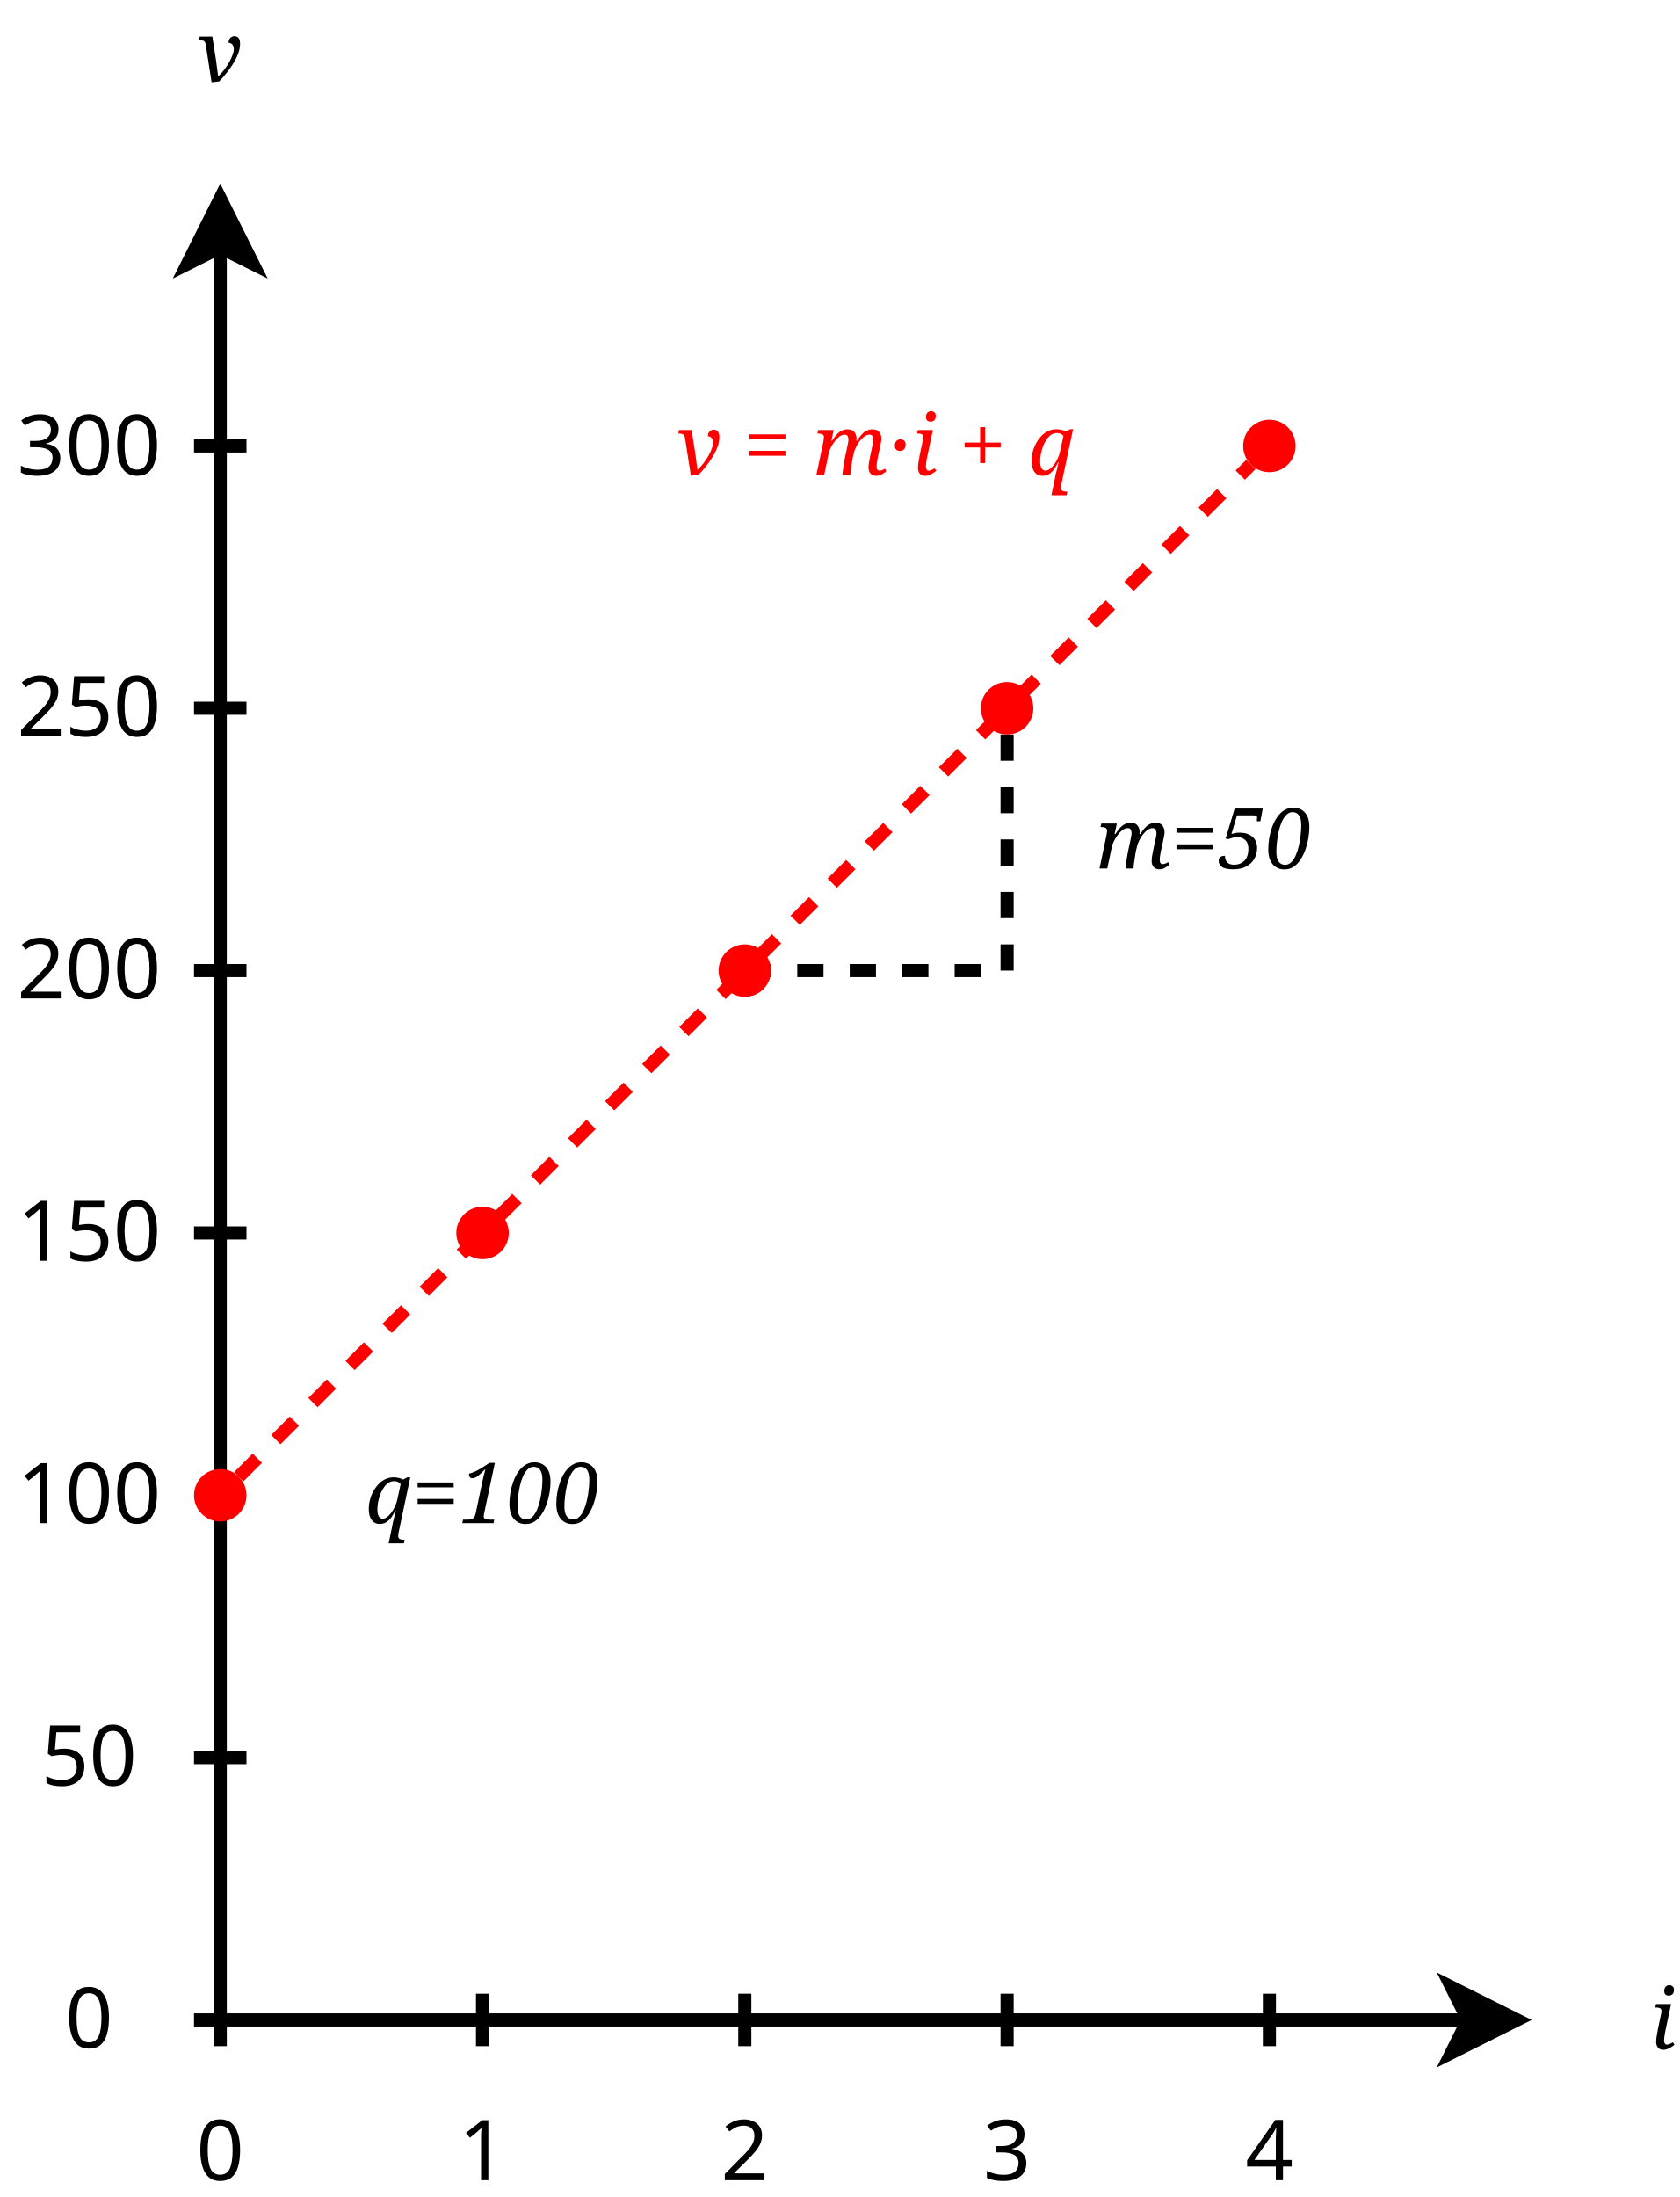
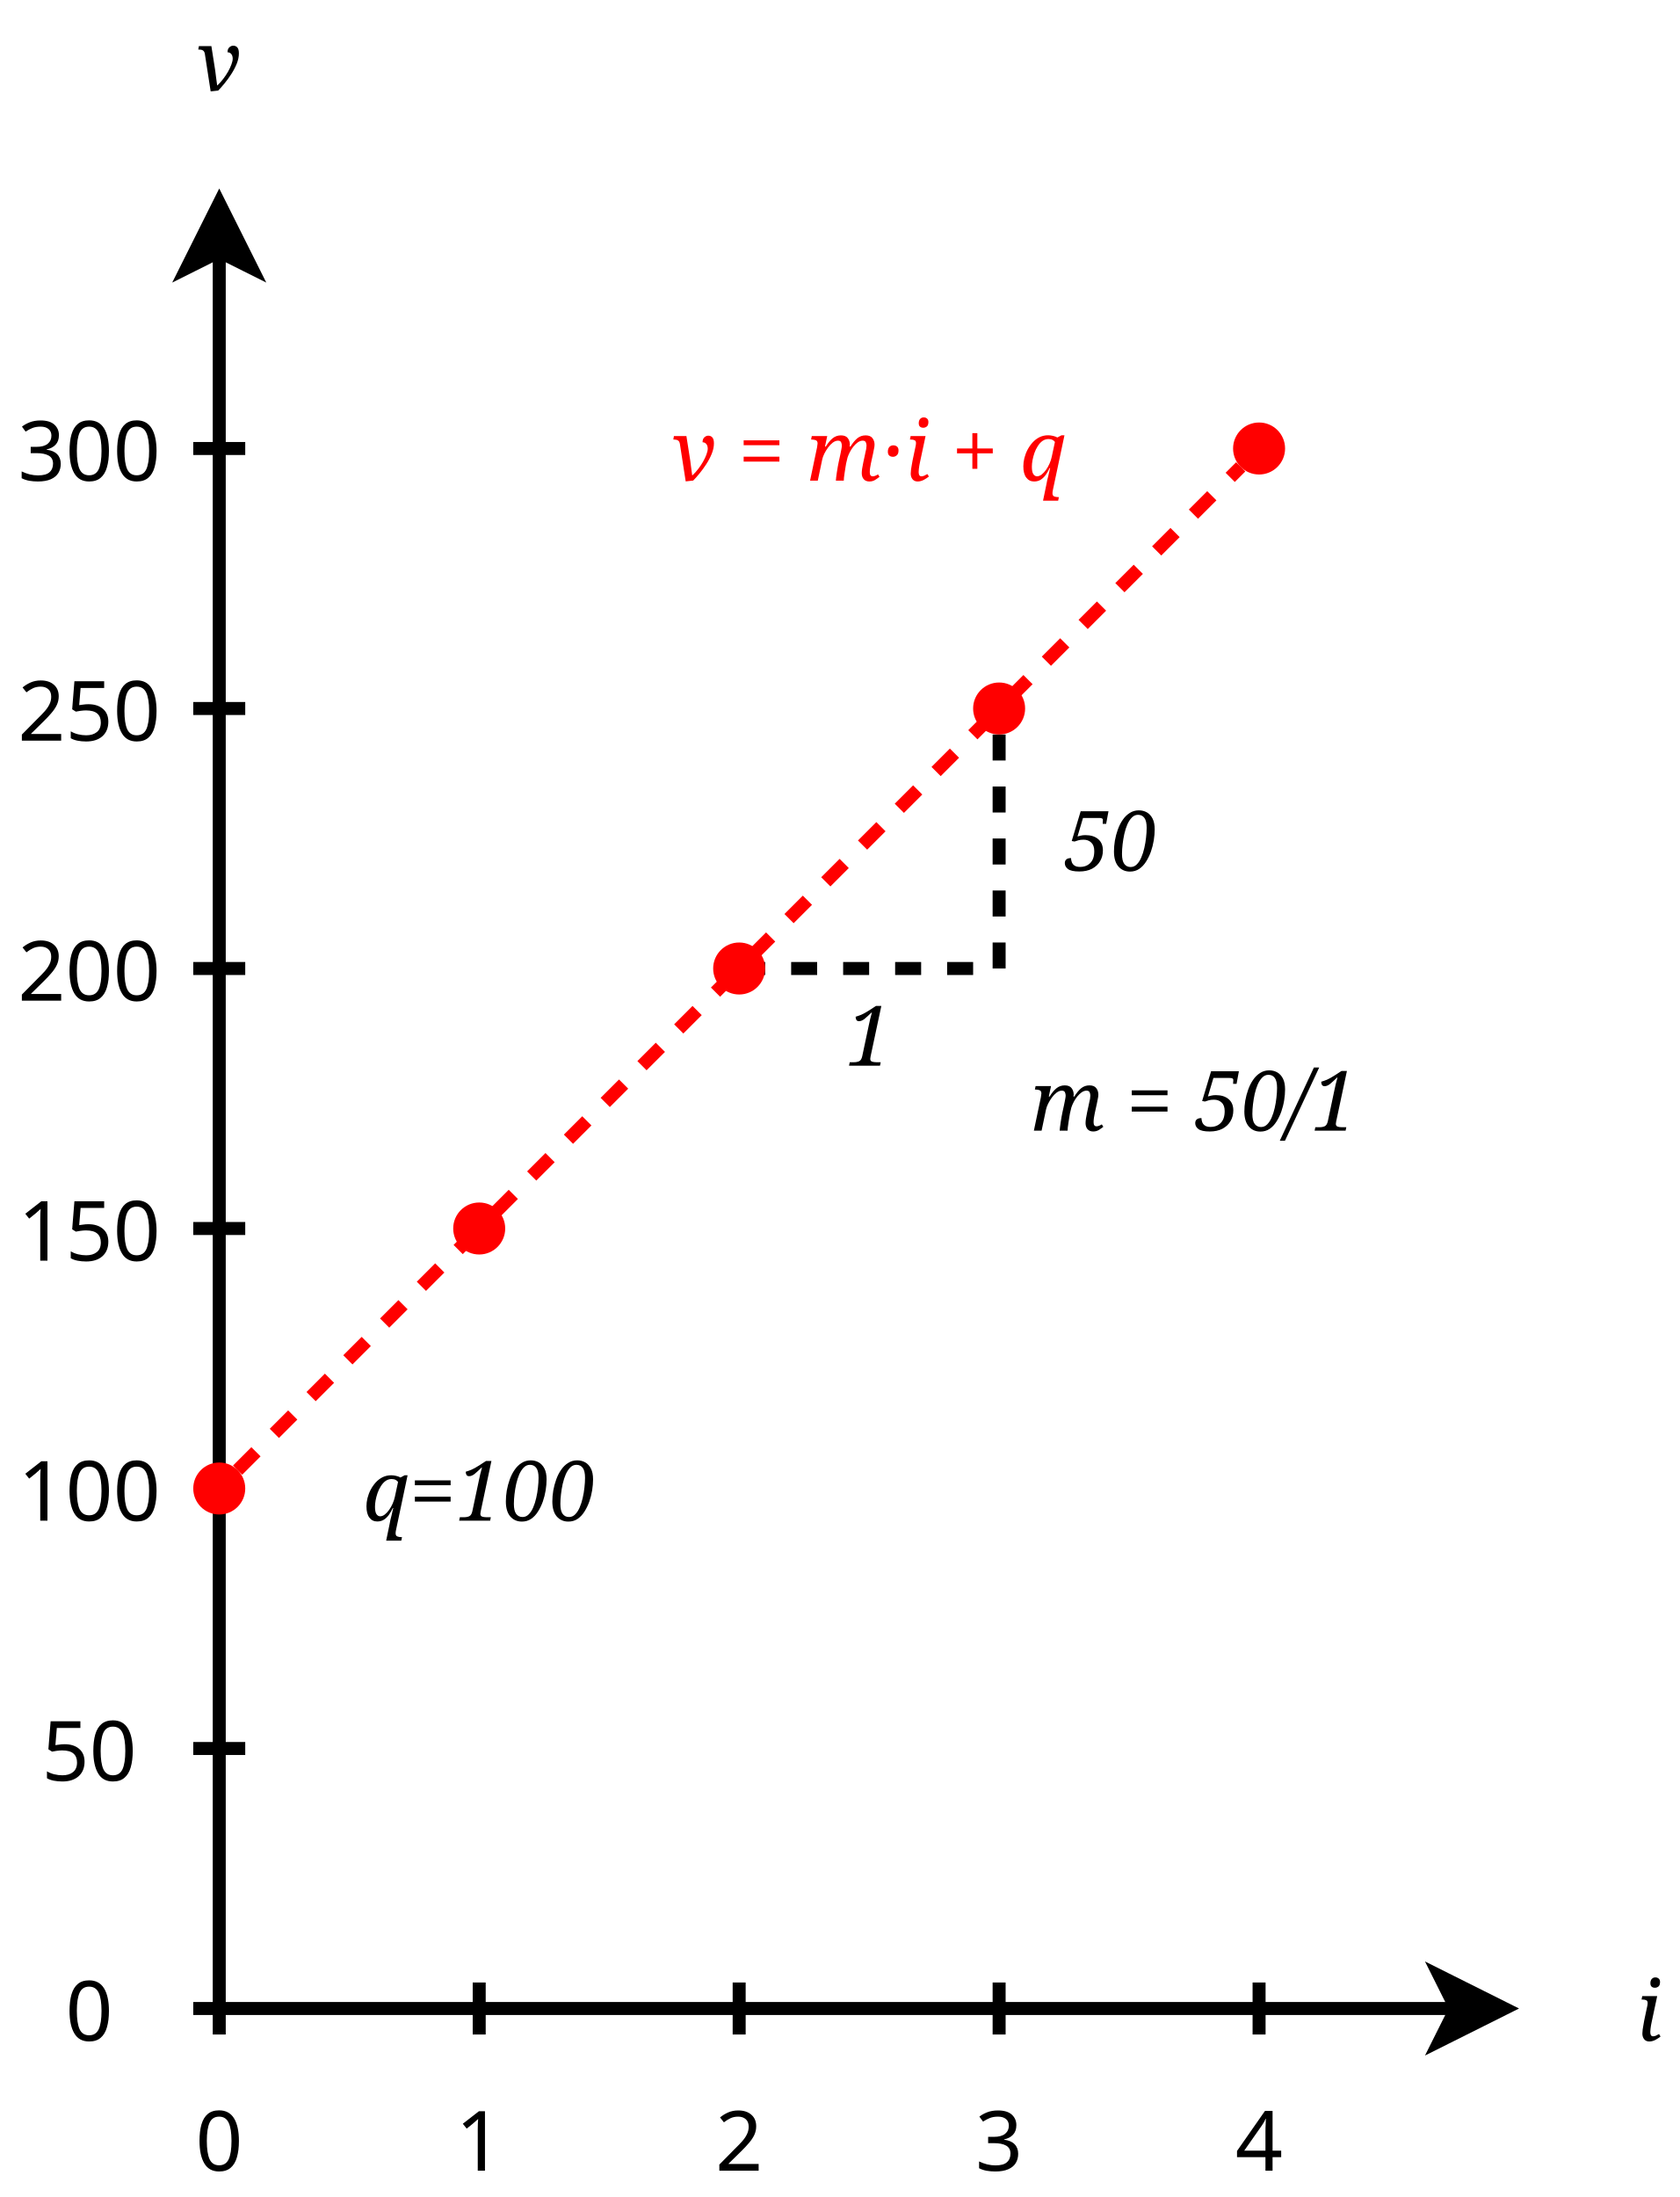
- <svg xmlns="http://www.w3.org/2000/svg" width="13cm" height="17cm" viewBox="667 492 255 335">
+ <svg xmlns="http://www.w3.org/2000/svg" width="13cm" height="17cm" viewBox="669 491 253 338">
  <defs />
+   <g id="Background" />
+   <g id="Background" />
  <g id="Background">
    <g>
      <line style="fill: none; stroke-opacity: 1; stroke-width: 2; stroke: #000000" x1="696" y1="800" x2="890.264" y2="800" />
      <polygon style="fill: #000000; fill-opacity: 1; stroke-opacity: 1; stroke-width: 2; stroke: #000000" fill-rule="evenodd" points="897.764,800 887.764,805 890.264,800 887.764,795 " />
    </g>
-     <text font-size="12.8" style="fill: #000000; fill-opacity: 1; stroke: none;text-anchor:middle;font-family:sans-serif;font-style:normal;font-weight:normal" x="700" y="824.431">
-       <tspan x="700" y="824.431">0</tspan>
+     <text font-size="12.8" style="fill: #000000; fill-opacity: 1; stroke: none;text-anchor:middle;font-family:sans-serif;font-style:normal;font-weight:normal" x="700" y="824.95">
+       <tspan x="700" y="824.95">0</tspan>
    </text>
-     <text font-size="12.8" style="fill: #000000; fill-opacity: 1; stroke: none;text-anchor:middle;font-family:sans-serif;font-style:normal;font-weight:normal" x="740" y="824.431">
-       <tspan x="740" y="824.431">1</tspan>
+     <text font-size="12.8" style="fill: #000000; fill-opacity: 1; stroke: none;text-anchor:middle;font-family:sans-serif;font-style:normal;font-weight:normal" x="740" y="824.95">
+       <tspan x="740" y="824.95">1</tspan>
    </text>
-     <text font-size="12.8" style="fill: #000000; fill-opacity: 1; stroke: none;text-anchor:middle;font-family:sans-serif;font-style:normal;font-weight:normal" x="780" y="824.431">
-       <tspan x="780" y="824.431">2</tspan>
+     <text font-size="12.8" style="fill: #000000; fill-opacity: 1; stroke: none;text-anchor:middle;font-family:sans-serif;font-style:normal;font-weight:normal" x="780" y="824.95">
+       <tspan x="780" y="824.95">2</tspan>
    </text>
-     <text font-size="12.8" style="fill: #000000; fill-opacity: 1; stroke: none;text-anchor:middle;font-family:sans-serif;font-style:normal;font-weight:normal" x="820" y="824.431">
-       <tspan x="820" y="824.431">3</tspan>
+     <text font-size="12.8" style="fill: #000000; fill-opacity: 1; stroke: none;text-anchor:middle;font-family:sans-serif;font-style:normal;font-weight:normal" x="820" y="824.95">
+       <tspan x="820" y="824.95">3</tspan>
    </text>
-     <text font-size="12.8" style="fill: #000000; fill-opacity: 1; stroke: none;text-anchor:middle;font-family:sans-serif;font-style:normal;font-weight:normal" x="860" y="824.431">
-       <tspan x="860" y="824.431">4</tspan>
+     <text font-size="12.8" style="fill: #000000; fill-opacity: 1; stroke: none;text-anchor:middle;font-family:sans-serif;font-style:normal;font-weight:normal" x="860" y="824.95">
+       <tspan x="860" y="824.95">4</tspan>
    </text>
-     <text font-size="12.8" style="fill: #000000; fill-opacity: 1; stroke: none;text-anchor:middle;font-family:serif;font-style:italic;font-weight:normal" x="920" y="804.431">
-       <tspan x="920" y="804.431">i</tspan>
+     <text font-size="12.8" style="fill: #000000; fill-opacity: 1; stroke: none;text-anchor:middle;font-family:serif;font-style:italic;font-weight:normal" x="920" y="804.95">
+       <tspan x="920" y="804.95">i</tspan>
    </text>
    <g>
      <line style="fill: none; stroke-opacity: 1; stroke-width: 2; stroke: #000000" x1="700" y1="804" x2="700" y2="529.736" />
      <polygon style="fill: #000000; fill-opacity: 1; stroke-opacity: 1; stroke-width: 2; stroke: #000000" fill-rule="evenodd" points="700,522.236 705,532.236 700,529.736 695,532.236 " />
    </g>
-     <text font-size="12.8" style="fill: #000000; fill-opacity: 1; stroke: none;text-anchor:middle;font-family:sans-serif;font-style:normal;font-weight:normal" x="680" y="724.245">
-       <tspan x="680" y="724.245">100</tspan>
+     <text font-size="12.8" style="fill: #000000; fill-opacity: 1; stroke: none;text-anchor:middle;font-family:sans-serif;font-style:normal;font-weight:normal" x="680" y="724.95">
+       <tspan x="680" y="724.95">100</tspan>
    </text>
-     <text font-size="12.8" style="fill: #000000; fill-opacity: 1; stroke: none;text-anchor:middle;font-family:sans-serif;font-style:normal;font-weight:normal" x="680" y="684.245">
-       <tspan x="680" y="684.245">150</tspan>
+     <text font-size="12.8" style="fill: #000000; fill-opacity: 1; stroke: none;text-anchor:middle;font-family:sans-serif;font-style:normal;font-weight:normal" x="680" y="684.95">
+       <tspan x="680" y="684.95">150</tspan>
    </text>
-     <text font-size="12.8" style="fill: #000000; fill-opacity: 1; stroke: none;text-anchor:middle;font-family:sans-serif;font-style:normal;font-weight:normal" x="680" y="644.245">
-       <tspan x="680" y="644.245">200</tspan>
+     <text font-size="12.8" style="fill: #000000; fill-opacity: 1; stroke: none;text-anchor:middle;font-family:sans-serif;font-style:normal;font-weight:normal" x="680" y="644.95">
+       <tspan x="680" y="644.95">200</tspan>
    </text>
-     <text font-size="12.8" style="fill: #000000; fill-opacity: 1; stroke: none;text-anchor:middle;font-family:sans-serif;font-style:normal;font-weight:normal" x="680" y="604.245">
-       <tspan x="680" y="604.245">250</tspan>
+     <text font-size="12.8" style="fill: #000000; fill-opacity: 1; stroke: none;text-anchor:middle;font-family:sans-serif;font-style:normal;font-weight:normal" x="680" y="604.95">
+       <tspan x="680" y="604.95">250</tspan>
    </text>
    <line style="fill: none; stroke-opacity: 1; stroke-width: 2; stroke-dasharray: 4; stroke: #ff0000" x1="702.822" y1="717.178" x2="857.178" y2="562.822" />
-     <text font-size="12.8" style="fill: #000000; fill-opacity: 1; stroke: none;text-anchor:middle;font-family:serif;font-style:italic;font-weight:normal" x="700" y="504.431">
-       <tspan x="700" y="504.431">v</tspan>
+     <text font-size="12.8" style="fill: #000000; fill-opacity: 1; stroke: none;text-anchor:middle;font-family:serif;font-style:italic;font-weight:normal" x="700" y="504.95">
+       <tspan x="700" y="504.95">v</tspan>
    </text>
    <line style="fill: none; stroke-opacity: 1; stroke-width: 2; stroke-dasharray: 4; stroke: #000000" x1="780" y1="640" x2="820" y2="640" />
    <line style="fill: none; stroke-opacity: 1; stroke-width: 2; stroke-dasharray: 4; stroke: #000000" x1="820" y1="640" x2="820" y2="603.994" />
-     <text font-size="12.8" style="fill: #000000; fill-opacity: 1; stroke: none;text-anchor:middle;font-family:serif;font-style:italic;font-weight:normal" x="850" y="624.431">
-       <tspan x="850" y="624.431">m=50</tspan>
+     <text font-size="12.8" style="fill: #000000; fill-opacity: 1; stroke: none;text-anchor:start;font-family:serif;font-style:italic;font-weight:normal" x="830" y="624.95">
+       <tspan x="830" y="624.95">50</tspan>
    </text>
    <ellipse style="fill: #ff0000; fill-opacity: 1; stroke-opacity: 1; stroke-width: 2.35099e-37; stroke: #ff0000" cx="700" cy="720" rx="4" ry="4" />
    <ellipse style="fill: #ff0000; fill-opacity: 1; stroke-opacity: 1; stroke-width: 2.35099e-37; stroke: #ff0000" cx="740" cy="680" rx="4" ry="4" />
    <ellipse style="fill: #ff0000; fill-opacity: 1; stroke-opacity: 1; stroke-width: 2.35099e-37; stroke: #ff0000" cx="780" cy="640" rx="4" ry="4" />
    <ellipse style="fill: #ff0000; fill-opacity: 1; stroke-opacity: 1; stroke-width: 2.35099e-37; stroke: #ff0000" cx="820" cy="600" rx="4" ry="4" />
    <ellipse style="fill: #ff0000; fill-opacity: 1; stroke-opacity: 1; stroke-width: 2.35099e-37; stroke: #ff0000" cx="860" cy="560" rx="4" ry="4" />
-     <text font-size="12.8" style="fill: #000000; fill-opacity: 1; stroke: none;text-anchor:middle;font-family:serif;font-style:italic;font-weight:normal" x="740" y="724.245">
-       <tspan x="740" y="724.245">q=100</tspan>
+     <text font-size="12.8" style="fill: #000000; fill-opacity: 1; stroke: none;text-anchor:middle;font-family:serif;font-style:italic;font-weight:normal" x="740" y="724.95">
+       <tspan x="740" y="724.95">q=100</tspan>
    </text>
-     <text font-size="12.8" style="fill: #000000; fill-opacity: 1; stroke: none;text-anchor:middle;font-family:sans-serif;font-style:normal;font-weight:normal" x="680" y="764.245">
-       <tspan x="680" y="764.245">50</tspan>
+     <text font-size="12.8" style="fill: #000000; fill-opacity: 1; stroke: none;text-anchor:middle;font-family:sans-serif;font-style:normal;font-weight:normal" x="680" y="764.95">
+       <tspan x="680" y="764.95">50</tspan>
    </text>
-     <text font-size="12.8" style="fill: #000000; fill-opacity: 1; stroke: none;text-anchor:middle;font-family:sans-serif;font-style:normal;font-weight:normal" x="680" y="564.431">
-       <tspan x="680" y="564.431">300</tspan>
+     <text font-size="12.8" style="fill: #000000; fill-opacity: 1; stroke: none;text-anchor:middle;font-family:sans-serif;font-style:normal;font-weight:normal" x="680" y="564.95">
+       <tspan x="680" y="564.95">300</tspan>
    </text>
-     <text font-size="12.8" style="fill: #ff0000; fill-opacity: 1; stroke: none;text-anchor:middle;font-family:serif;font-style:italic;font-weight:normal" x="800" y="564.431">
-       <tspan x="800" y="564.431">v = m·i + q</tspan>
+     <text font-size="12.8" style="fill: #ff0000; fill-opacity: 1; stroke: none;text-anchor:middle;font-family:serif;font-style:italic;font-weight:normal" x="800" y="564.95">
+       <tspan x="800" y="564.95">v = m·i + q</tspan>
    </text>
    <line style="fill: none; stroke-opacity: 1; stroke-width: 2; stroke: #000000" x1="696" y1="560" x2="704" y2="560" />
    <line style="fill: none; stroke-opacity: 1; stroke-width: 2; stroke: #000000" x1="696" y1="600" x2="704" y2="600" />
    <line style="fill: none; stroke-opacity: 1; stroke-width: 2; stroke: #000000" x1="696" y1="640" x2="704" y2="640" />
    <line style="fill: none; stroke-opacity: 1; stroke-width: 2; stroke: #000000" x1="696" y1="680" x2="704" y2="680" />
    <line style="fill: none; stroke-opacity: 1; stroke-width: 2; stroke: #000000" x1="696" y1="760" x2="704" y2="760" />
    <line style="fill: none; stroke-opacity: 1; stroke-width: 2; stroke: #000000" x1="740" y1="804" x2="740" y2="796" />
    <line style="fill: none; stroke-opacity: 1; stroke-width: 2; stroke: #000000" x1="780" y1="804" x2="780" y2="796" />
    <line style="fill: none; stroke-opacity: 1; stroke-width: 2; stroke: #000000" x1="820" y1="804" x2="820" y2="796" />
    <line style="fill: none; stroke-opacity: 1; stroke-width: 2; stroke: #000000" x1="860" y1="804" x2="860" y2="796" />
-     <text font-size="12.8" style="fill: #000000; fill-opacity: 1; stroke: none;text-anchor:middle;font-family:sans-serif;font-style:normal;font-weight:normal" x="680" y="804.245">
-       <tspan x="680" y="804.245">0</tspan>
+     <text font-size="12.8" style="fill: #000000; fill-opacity: 1; stroke: none;text-anchor:middle;font-family:sans-serif;font-style:normal;font-weight:normal" x="680" y="804.95">
+       <tspan x="680" y="804.95">0</tspan>
+     </text>
+     <text font-size="12.8" style="fill: #000000; fill-opacity: 1; stroke: none;text-anchor:middle;font-family:serif;font-style:italic;font-weight:normal" x="800" y="654.95">
+       <tspan x="800" y="654.95">1</tspan>
+     </text>
+     <text font-size="12.8" style="fill: #000000; fill-opacity: 1; stroke: none;text-anchor:middle;font-family:serif;font-style:italic;font-weight:normal" x="850" y="664.95">
+       <tspan x="850" y="664.95">m = 50/1</tspan>
    </text>
  </g>
</svg>
